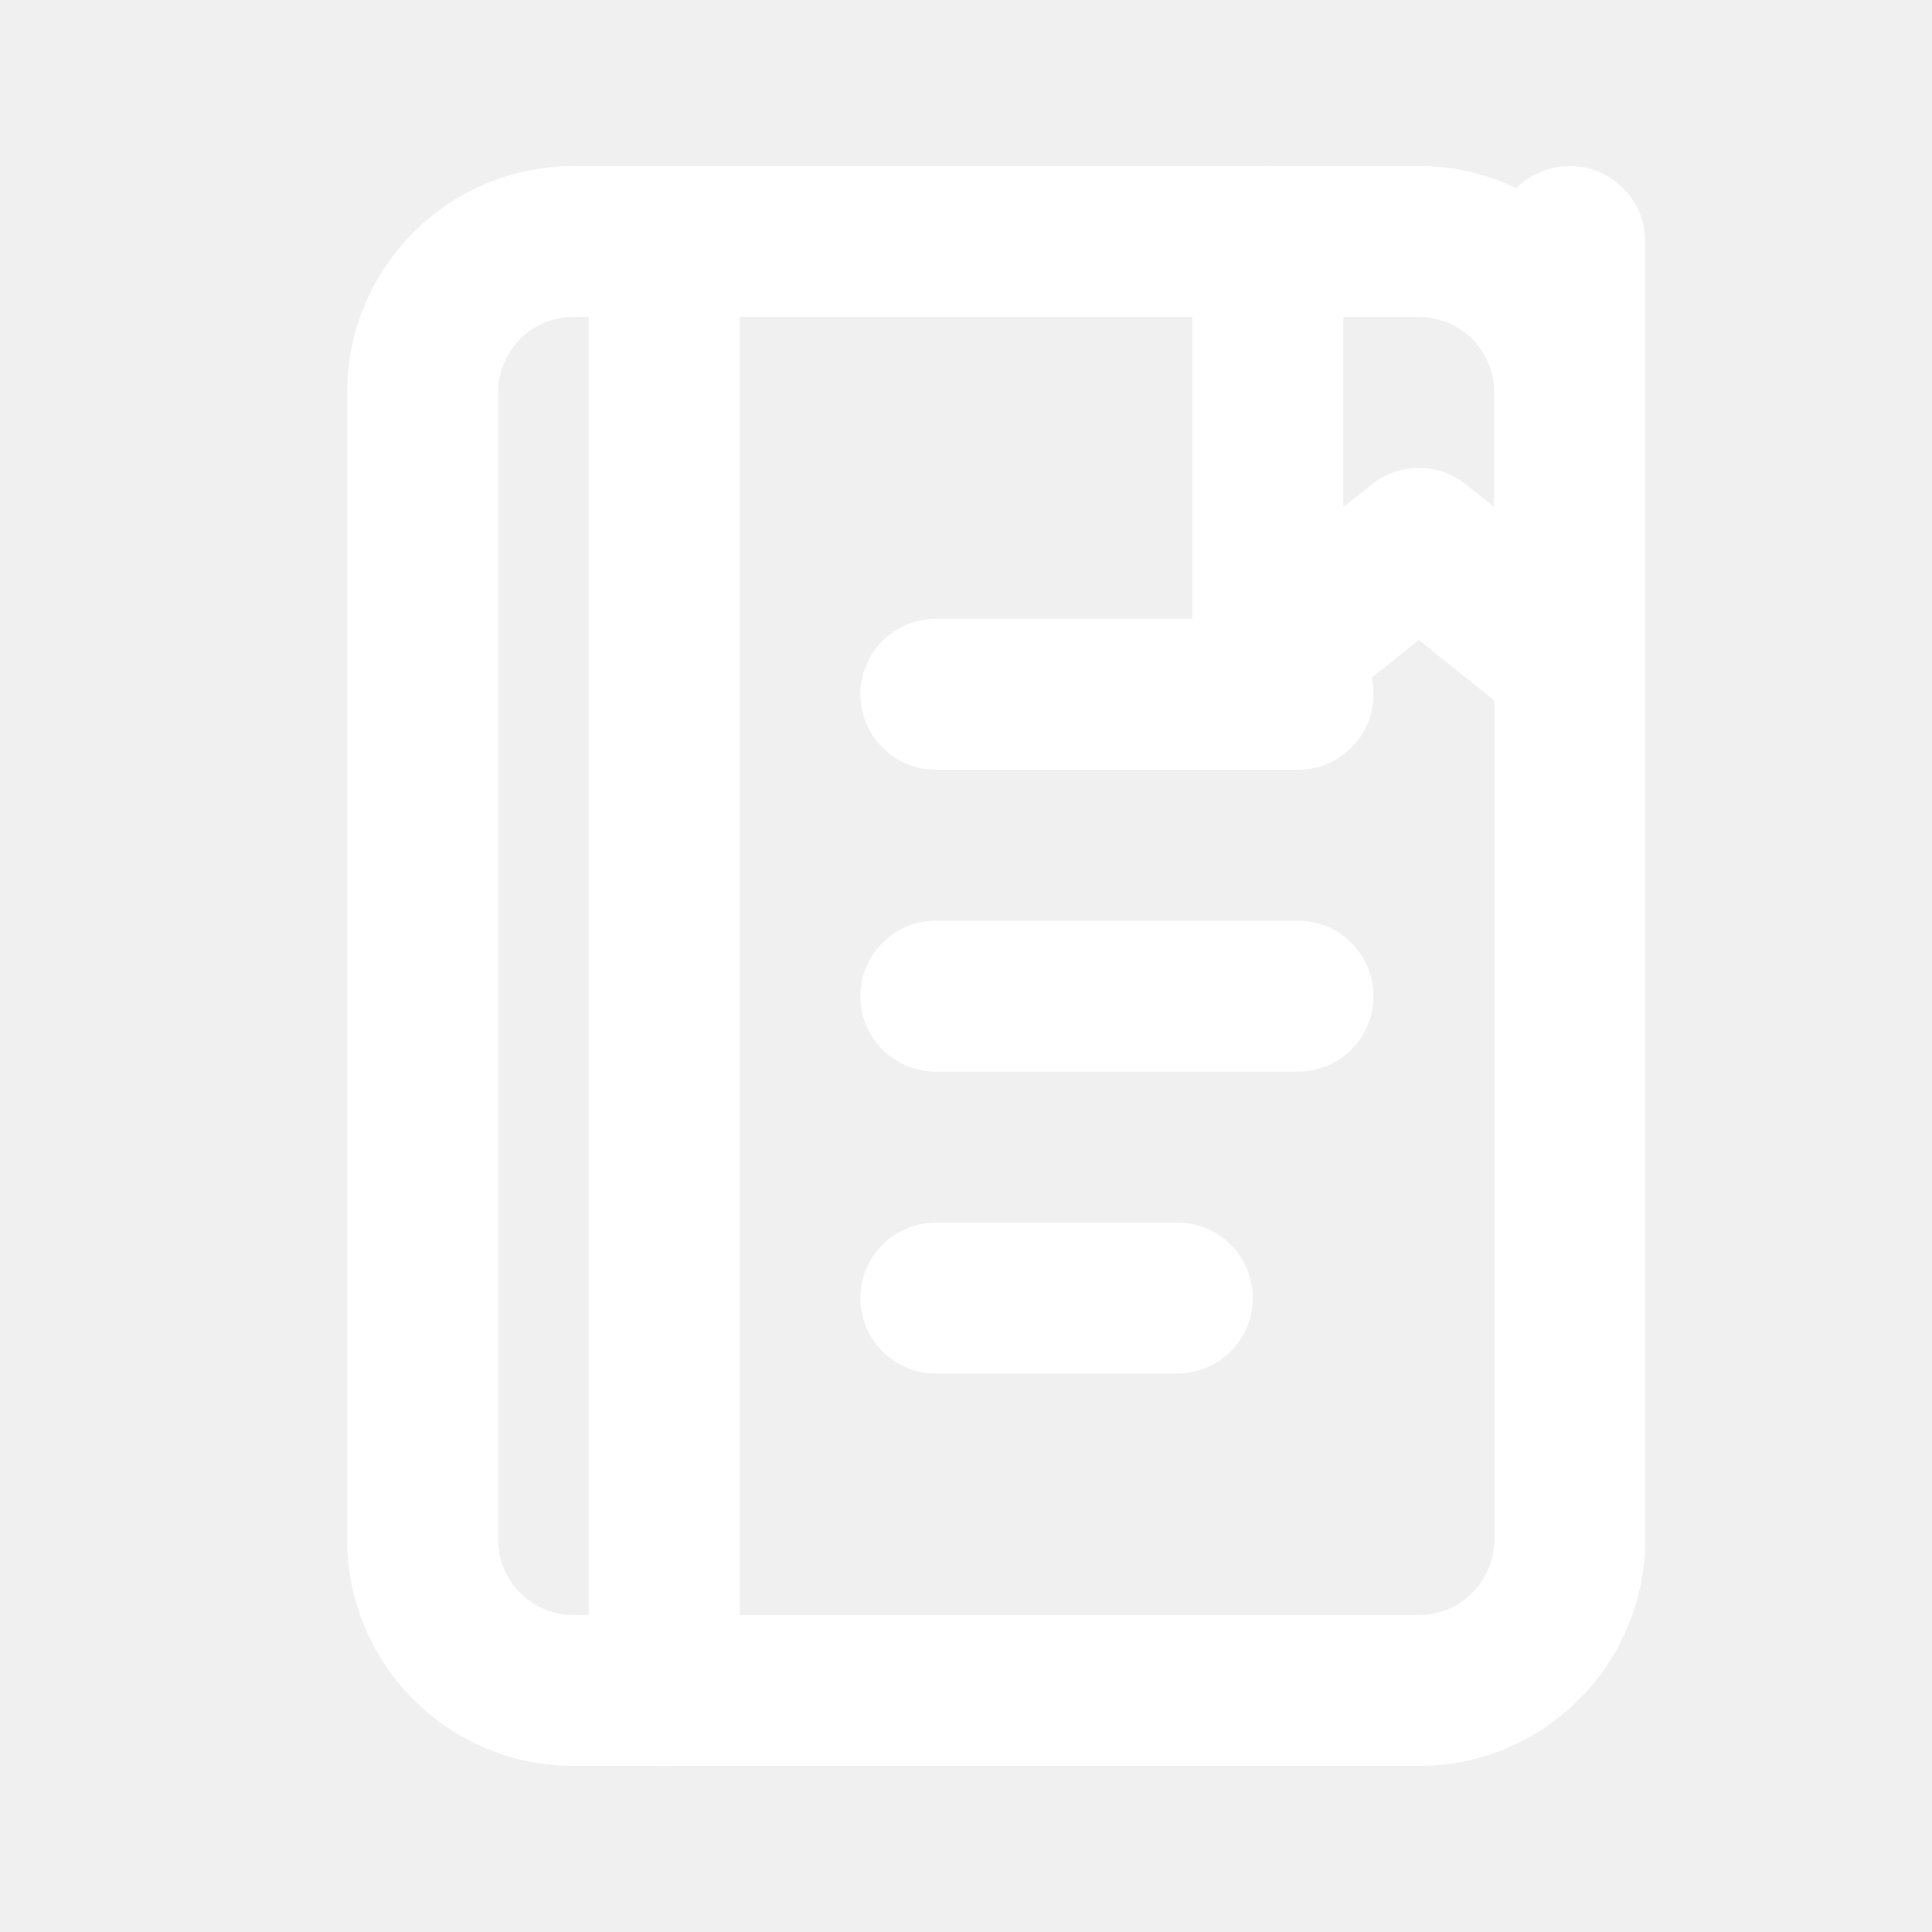
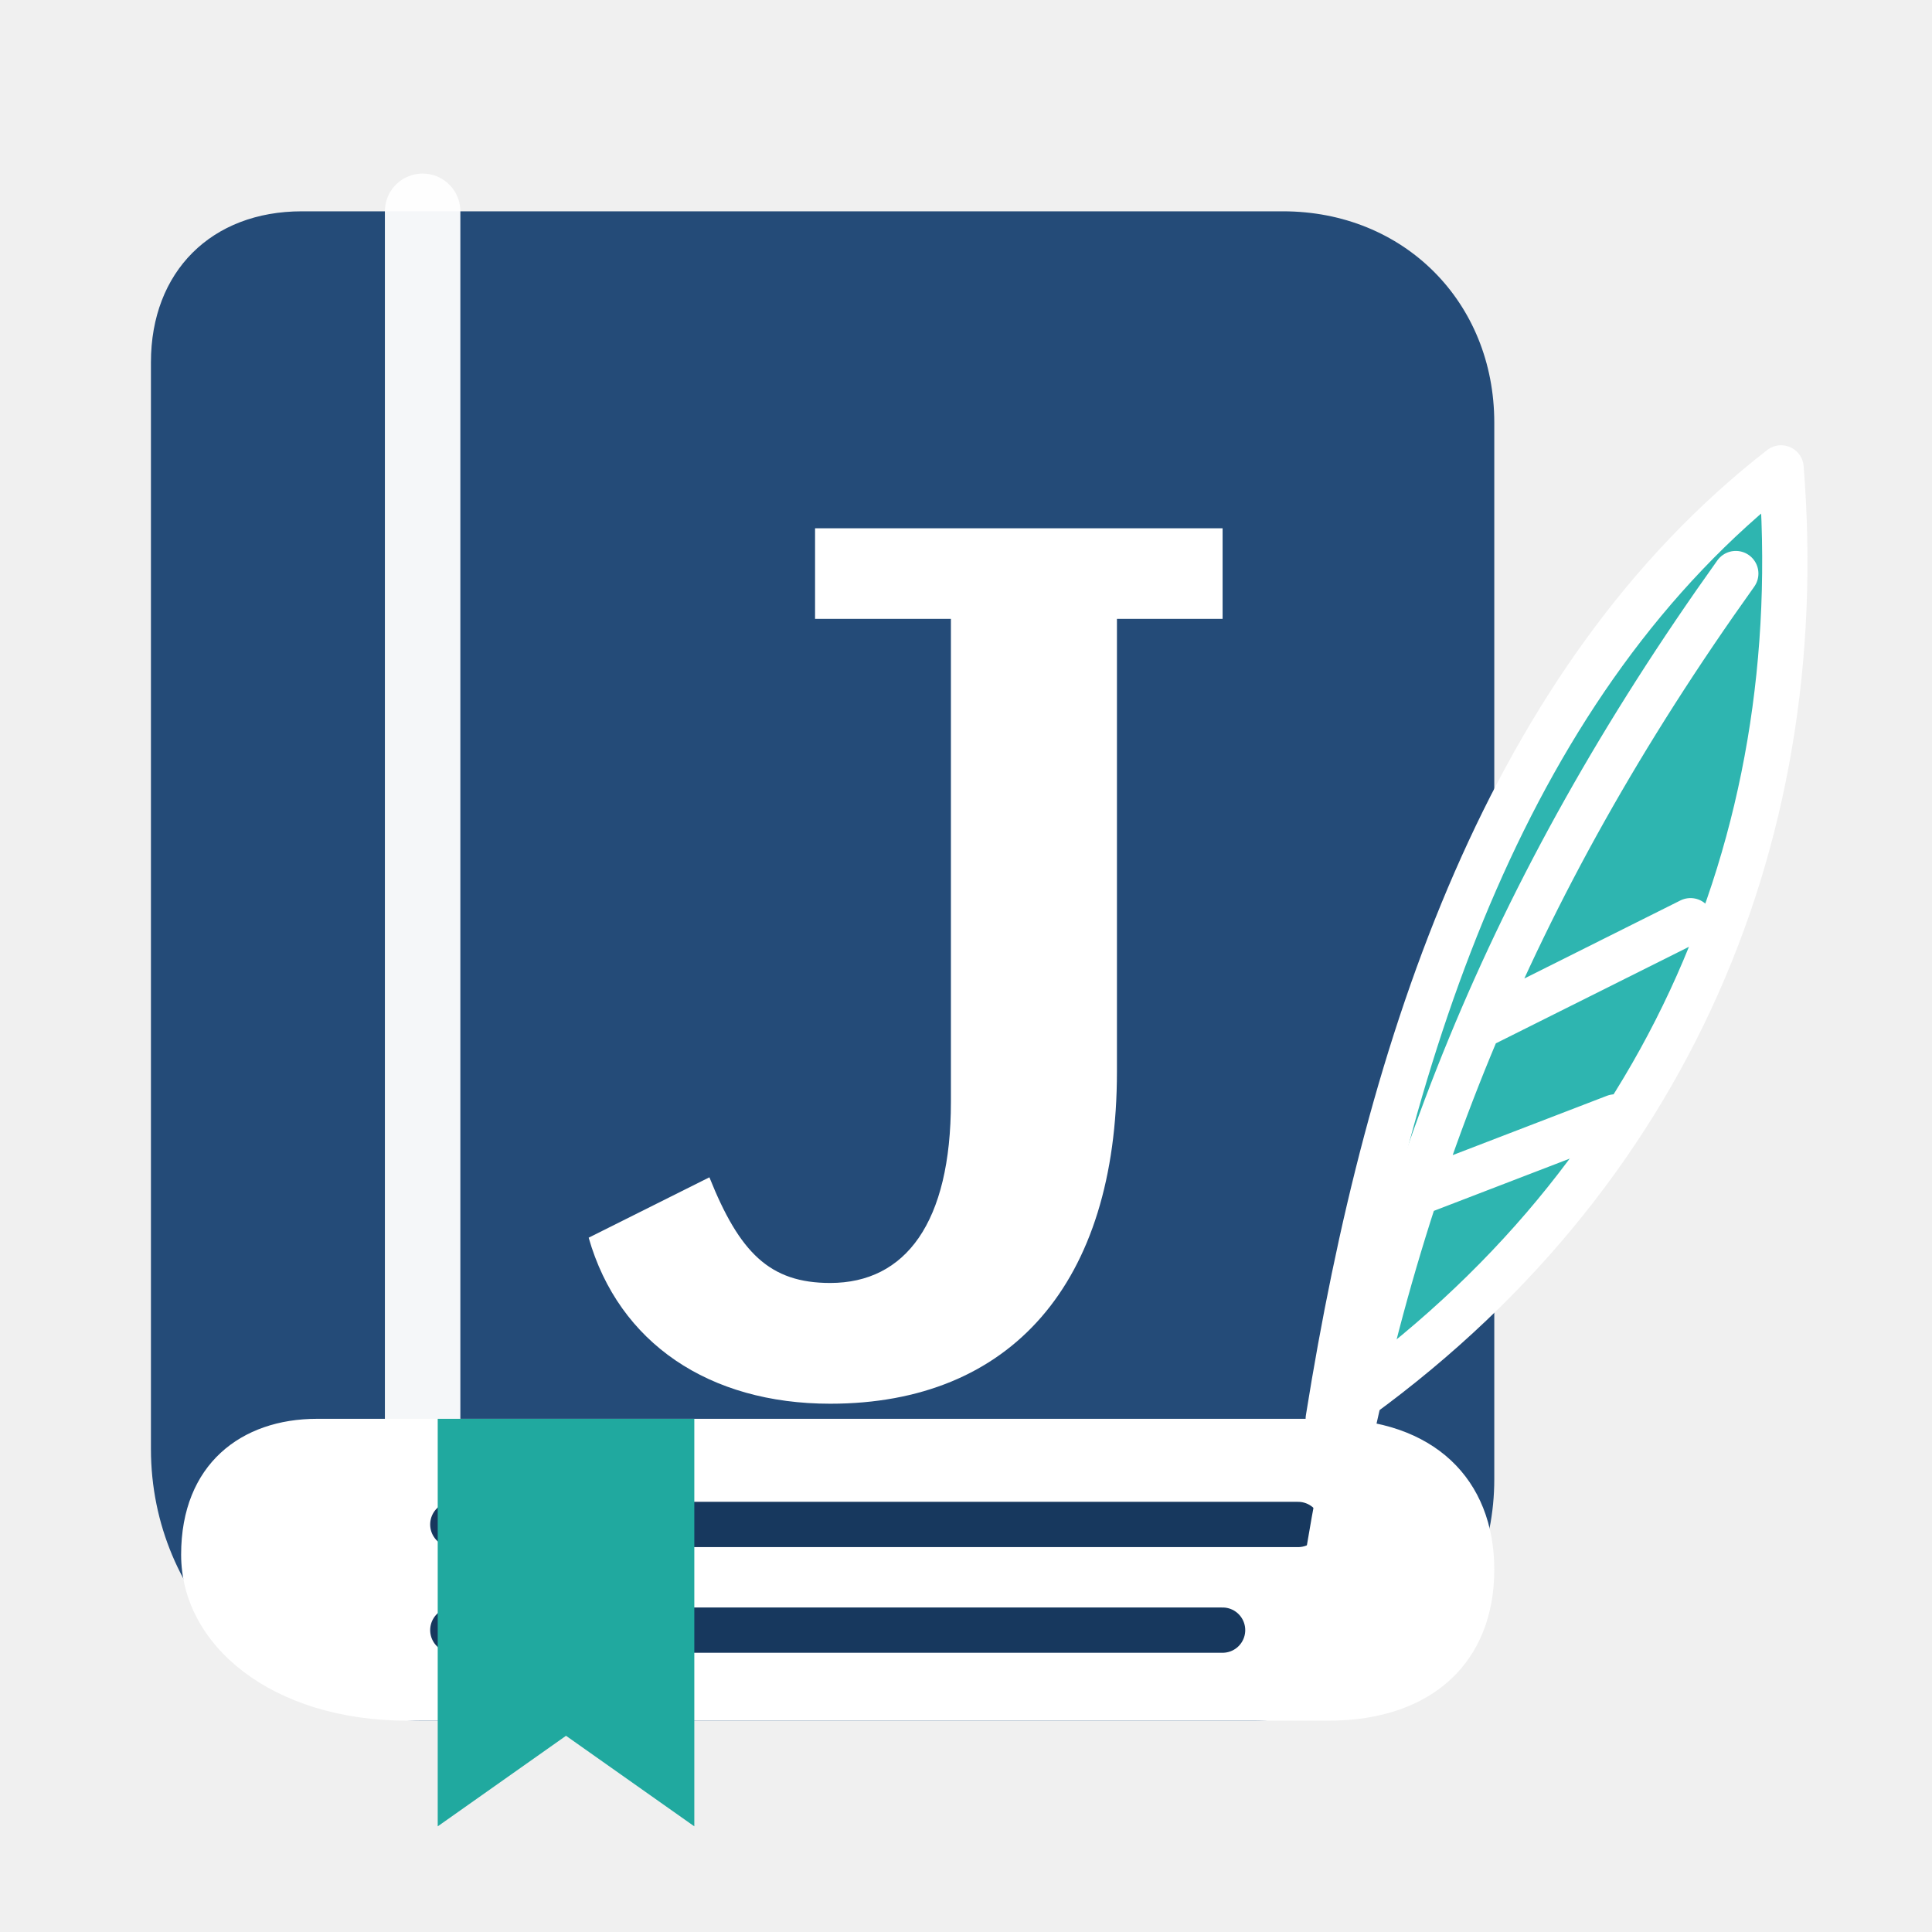
- <svg xmlns="http://www.w3.org/2000/svg" viewBox="0 0 64 64">
-   <g fill="none" stroke="#fff" stroke-width="5" stroke-linecap="round" stroke-linejoin="round">
-     <rect x="14" y="8" width="38" height="48" rx="5" />
-     <path d="M22 8v48" />
-     <path d="M31 23h12" />
-     <path d="M31 33h12" />
-     <path d="M31 43h8" />
-     <path d="M42 8v14l5-4 5 4V8" />
-   </g>
+ <svg xmlns="http://www.w3.org/2000/svg" viewBox="0 0 128 128" role="img" aria-labelledby="title description">
+   <defs>
+     <linearGradient id="bookGradient" x1="18" y1="12" x2="94" y2="112">
+       <stop offset="0" stop-color="#244b78" />
+       <stop offset="1" stop-color="#102e52" />
+     </linearGradient>
+     <linearGradient id="featherGradient" x1="88" y1="36" x2="112" y2="102">
+       <stop offset="0" stop-color="#2eb5b0" />
+       <stop offset="1" stop-color="#158b91" />
+     </linearGradient>
+   </defs>
+   <path d="M20 14h65c8 0 14 6 14 14v70c0 9-7 16-16 16H28c-10 0-18-8-18-18V24c0-6 4-10 10-10z" fill="url(#bookGradient)" />
+   <path d="M28 14v82" fill="none" stroke="#ffffff" stroke-width="5" stroke-linecap="round" opacity=".95" />
+   <path d="M21 94h67c7 0 11 4 11 10s-4 10-11 10H27c-9 0-15-5-15-11s4-9 9-9z" fill="#ffffff" />
+   <path d="M30 101h56M30 108h51" fill="none" stroke="#17385e" stroke-width="3" stroke-linecap="round" />
+   <path d="M54 35h27v6h-7v30c0 14-7 22-19 22-8 0-14-4-16-11l8-4c2 5 4 7 8 7 5 0 8-4 8-12V41h-9z" fill="#ffffff" />
+   <path d="M29 94h17v27l-8.5-6-8.5 6z" fill="#20a99f" />
+   <path d="M88 94c4-25 12-49 30-63 2 25-8 48-30 63z" fill="url(#featherGradient)" stroke="#ffffff" stroke-width="3" stroke-linejoin="round" />
+   <path d="M88 103c4-24 12-44 27-65M98 68l14-7M94 79l13-5" fill="none" stroke="#ffffff" stroke-width="3" stroke-linecap="round" />
</svg>
